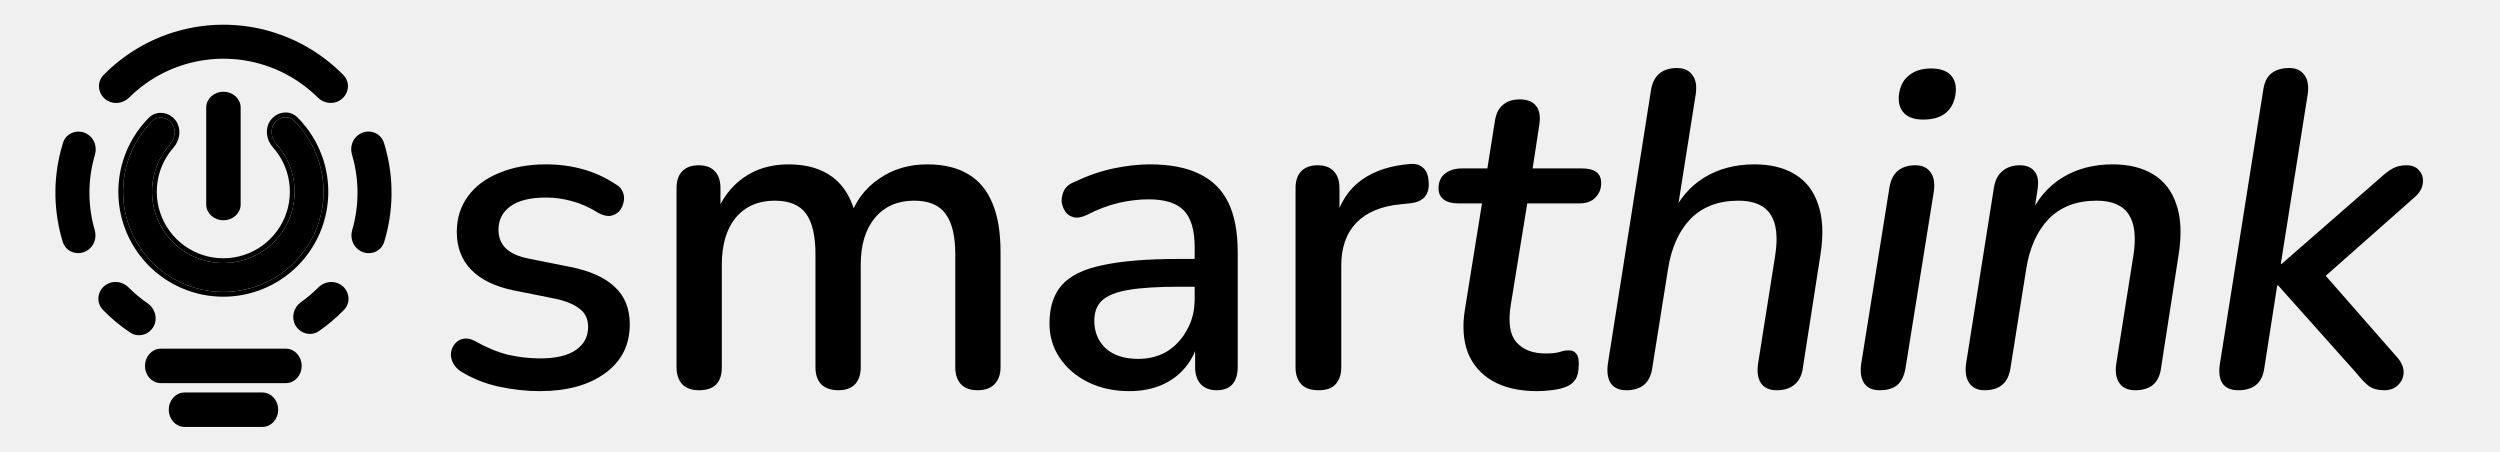
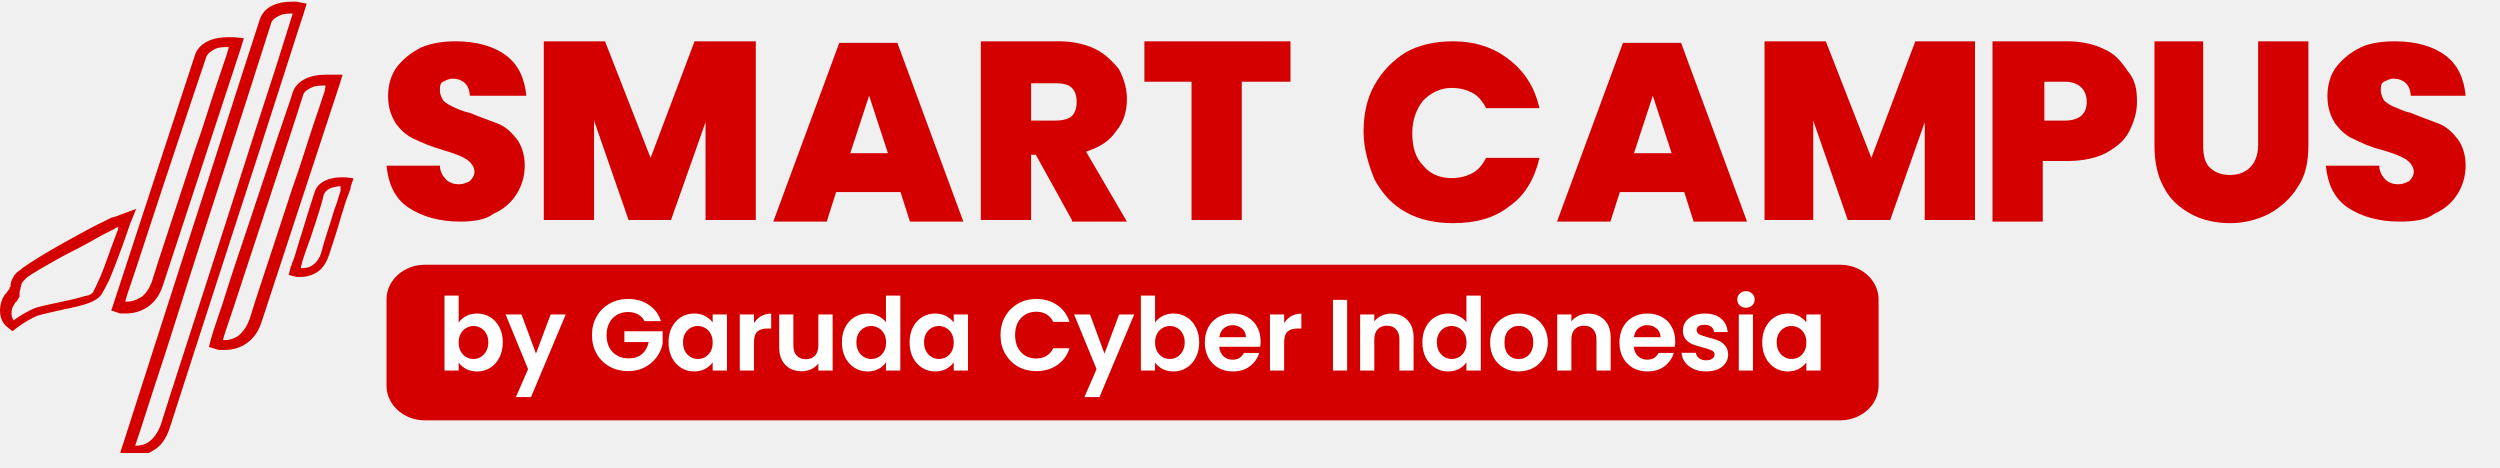
- <svg xmlns="http://www.w3.org/2000/svg" width="155" height="28" viewBox="0 0 155 28" fill="none">
-   <mask id="path-1-outside-1_18873_4055" maskUnits="userSpaceOnUse" x="7.059" y="6.1" width="14" height="13" fill="black">
-     <rect fill="white" x="7.059" y="6.1" width="14" height="13" />
-     <path d="M10.648 7.639C10.35 7.244 9.783 7.161 9.435 7.512C8.733 8.219 8.209 9.087 7.912 10.047C7.525 11.293 7.541 12.629 7.956 13.865C8.372 15.102 9.166 16.177 10.226 16.937C11.287 17.697 12.559 18.104 13.864 18.1C15.168 18.096 16.439 17.682 17.494 16.916C18.55 16.149 19.338 15.07 19.747 13.832C20.155 12.592 20.163 11.256 19.769 10.013C19.466 9.055 18.937 8.189 18.232 7.486C17.881 7.137 17.314 7.224 17.019 7.621V7.621C16.724 8.018 16.815 8.574 17.144 8.943C17.558 9.406 17.872 9.954 18.061 10.553C18.341 11.438 18.335 12.389 18.045 13.271C17.754 14.152 17.194 14.92 16.442 15.466C15.691 16.011 14.787 16.306 13.858 16.308C12.93 16.311 12.024 16.021 11.27 15.48C10.515 14.94 9.95 14.175 9.655 13.295C9.359 12.415 9.348 11.464 9.623 10.577C9.809 9.978 10.119 9.428 10.53 8.962C10.857 8.591 10.945 8.034 10.648 7.639V7.639Z" />
-   </mask>
-   <path d="M10.648 7.639C10.35 7.244 9.783 7.161 9.435 7.512C8.733 8.219 8.209 9.087 7.912 10.047C7.525 11.293 7.541 12.629 7.956 13.865C8.372 15.102 9.166 16.177 10.226 16.937C11.287 17.697 12.559 18.104 13.864 18.1C15.168 18.096 16.439 17.682 17.494 16.916C18.55 16.149 19.338 15.07 19.747 13.832C20.155 12.592 20.163 11.256 19.769 10.013C19.466 9.055 18.937 8.189 18.232 7.486C17.881 7.137 17.314 7.224 17.019 7.621V7.621C16.724 8.018 16.815 8.574 17.144 8.943C17.558 9.406 17.872 9.954 18.061 10.553C18.341 11.438 18.335 12.389 18.045 13.271C17.754 14.152 17.194 14.92 16.442 15.466C15.691 16.011 14.787 16.306 13.858 16.308C12.93 16.311 12.024 16.021 11.27 15.48C10.515 14.94 9.95 14.175 9.655 13.295C9.359 12.415 9.348 11.464 9.623 10.577C9.809 9.978 10.119 9.428 10.53 8.962C10.857 8.591 10.945 8.034 10.648 7.639V7.639Z" fill="black" />
-   <path d="M10.648 7.639C10.35 7.244 9.783 7.161 9.435 7.512C8.733 8.219 8.209 9.087 7.912 10.047C7.525 11.293 7.541 12.629 7.956 13.865C8.372 15.102 9.166 16.177 10.226 16.937C11.287 17.697 12.559 18.104 13.864 18.1C15.168 18.096 16.439 17.682 17.494 16.916C18.55 16.149 19.338 15.07 19.747 13.832C20.155 12.592 20.163 11.256 19.769 10.013C19.466 9.055 18.937 8.189 18.232 7.486C17.881 7.137 17.314 7.224 17.019 7.621V7.621C16.724 8.018 16.815 8.574 17.144 8.943C17.558 9.406 17.872 9.954 18.061 10.553C18.341 11.438 18.335 12.389 18.045 13.271C17.754 14.152 17.194 14.92 16.442 15.466C15.691 16.011 14.787 16.306 13.858 16.308C12.93 16.311 12.024 16.021 11.27 15.48C10.515 14.94 9.95 14.175 9.655 13.295C9.359 12.415 9.348 11.464 9.623 10.577C9.809 9.978 10.119 9.428 10.53 8.962C10.857 8.591 10.945 8.034 10.648 7.639V7.639Z" stroke="black" stroke-width="0.591" mask="url(#path-1-outside-1_18873_4055)" />
-   <path d="M17.724 23.606C18.201 23.606 18.558 23.177 18.558 22.686C18.558 22.195 18.201 21.766 17.724 21.766H9.969C9.493 21.766 9.136 22.195 9.136 22.686C9.136 23.177 9.493 23.606 9.969 23.606H17.724Z" fill="black" stroke="black" stroke-width="0.295" stroke-linecap="round" />
-   <path d="M16.267 26.322C16.744 26.322 17.101 25.893 17.101 25.402C17.101 24.911 16.744 24.482 16.267 24.482H11.444C10.967 24.482 10.61 24.911 10.61 25.402C10.61 25.893 10.967 26.322 11.444 26.322H16.267Z" fill="black" stroke="black" stroke-width="0.295" stroke-linecap="round" />
-   <path d="M12.933 12.677C12.933 13.153 13.362 13.51 13.853 13.51C14.344 13.51 14.773 13.153 14.773 12.677L14.773 6.668C14.773 6.192 14.344 5.834 13.853 5.834C13.362 5.834 12.933 6.192 12.933 6.668L12.933 12.677Z" fill="black" stroke="black" stroke-width="0.295" stroke-linecap="round" />
-   <path d="M18.452 20.112C18.703 20.542 19.265 20.699 19.687 20.408C20.242 20.025 20.756 19.59 21.223 19.11C21.627 18.694 21.493 18.033 21.008 17.753C20.624 17.531 20.147 17.62 19.843 17.925C19.506 18.263 19.14 18.572 18.749 18.85C18.351 19.132 18.198 19.677 18.452 20.112ZM23.68 14.949C24.247 13.094 24.278 11.11 23.76 9.228C23.73 9.117 23.698 9.008 23.664 8.898C23.494 8.355 22.866 8.151 22.389 8.427C21.997 8.653 21.839 9.124 21.964 9.544C21.98 9.599 21.996 9.654 22.011 9.709C22.427 11.223 22.412 12.816 21.977 14.312C21.855 14.732 22.014 15.2 22.404 15.425C22.883 15.702 23.514 15.496 23.68 14.949ZM21.182 4.751C20.831 4.394 20.453 4.062 20.05 3.757C18.244 2.392 16.038 1.661 13.775 1.679C11.511 1.697 9.317 2.462 7.533 3.855C7.176 4.133 6.84 4.434 6.526 4.754C6.118 5.169 6.25 5.833 6.737 6.114C7.12 6.335 7.595 6.247 7.899 5.945C8.135 5.712 8.385 5.491 8.649 5.285C10.118 4.138 11.925 3.508 13.789 3.493C15.653 3.478 17.469 4.08 18.956 5.204C19.258 5.432 19.543 5.679 19.809 5.943C20.114 6.245 20.589 6.333 20.971 6.112C21.458 5.831 21.59 5.166 21.182 4.751ZM5.665 9.837C5.69 9.74 5.717 9.643 5.746 9.547C5.87 9.126 5.712 8.655 5.321 8.429C4.844 8.154 4.215 8.358 4.046 8.901C3.996 9.061 3.951 9.222 3.909 9.384C3.435 11.22 3.48 13.145 4.029 14.946C4.196 15.493 4.827 15.699 5.305 15.423C5.696 15.197 5.854 14.73 5.732 14.31C5.311 12.858 5.284 11.313 5.665 9.837ZM6.485 19.107C6.99 19.627 7.55 20.093 8.157 20.498C8.583 20.782 9.143 20.617 9.387 20.183C9.634 19.744 9.472 19.202 9.07 18.926C8.637 18.629 8.234 18.293 7.865 17.923C7.561 17.618 7.084 17.529 6.7 17.75C6.215 18.03 6.082 18.692 6.485 19.107Z" fill="black" stroke="black" stroke-width="0.295" />
-   <path d="M33.462 24.25C32.647 24.25 31.804 24.157 30.934 23.972C30.082 23.787 29.294 23.472 28.572 23.028C28.331 22.861 28.165 22.676 28.072 22.472C27.979 22.268 27.942 22.064 27.961 21.861C27.998 21.638 28.081 21.453 28.211 21.305C28.359 21.138 28.535 21.036 28.739 20.999C28.961 20.962 29.192 21.009 29.433 21.138C30.156 21.546 30.85 21.833 31.517 22C32.184 22.148 32.841 22.222 33.49 22.222C34.471 22.222 35.212 22.046 35.712 21.694C36.212 21.342 36.463 20.87 36.463 20.277C36.463 19.795 36.296 19.425 35.962 19.166C35.629 18.888 35.129 18.675 34.462 18.527L31.823 17.999C30.674 17.758 29.804 17.332 29.211 16.721C28.618 16.109 28.322 15.332 28.322 14.387C28.322 13.535 28.553 12.794 29.017 12.164C29.48 11.534 30.128 11.053 30.961 10.719C31.795 10.367 32.758 10.191 33.851 10.191C34.666 10.191 35.435 10.293 36.157 10.497C36.879 10.701 37.546 11.007 38.157 11.414C38.398 11.544 38.556 11.72 38.63 11.942C38.704 12.146 38.713 12.349 38.657 12.553C38.62 12.757 38.528 12.942 38.38 13.109C38.231 13.257 38.046 13.35 37.824 13.387C37.62 13.405 37.389 13.35 37.129 13.22C36.574 12.868 36.018 12.618 35.462 12.47C34.925 12.322 34.388 12.248 33.851 12.248C32.869 12.248 32.128 12.433 31.628 12.803C31.147 13.155 30.906 13.637 30.906 14.248C30.906 14.711 31.054 15.091 31.35 15.387C31.647 15.683 32.11 15.896 32.739 16.026L35.379 16.554C36.583 16.795 37.49 17.202 38.102 17.776C38.731 18.351 39.046 19.129 39.046 20.11C39.046 21.388 38.537 22.398 37.518 23.139C36.5 23.88 35.148 24.25 33.462 24.25ZM43.336 24.195C42.891 24.195 42.548 24.074 42.307 23.833C42.067 23.574 41.946 23.222 41.946 22.777V11.664C41.946 11.201 42.067 10.849 42.307 10.608C42.548 10.367 42.882 10.247 43.308 10.247C43.752 10.247 44.086 10.367 44.308 10.608C44.549 10.849 44.669 11.201 44.669 11.664V13.942L44.364 13.331C44.734 12.349 45.308 11.581 46.086 11.025C46.864 10.469 47.799 10.191 48.892 10.191C50.022 10.191 50.939 10.46 51.643 10.997C52.347 11.534 52.828 12.359 53.088 13.47H52.699C53.05 12.451 53.653 11.655 54.505 11.081C55.357 10.488 56.347 10.191 57.477 10.191C58.515 10.191 59.367 10.395 60.033 10.803C60.7 11.192 61.2 11.794 61.534 12.609C61.867 13.405 62.034 14.415 62.034 15.637V22.777C62.034 23.222 61.904 23.574 61.645 23.833C61.404 24.074 61.062 24.195 60.617 24.195C60.172 24.195 59.83 24.074 59.589 23.833C59.348 23.574 59.228 23.222 59.228 22.777V15.776C59.228 14.628 59.024 13.785 58.617 13.248C58.227 12.711 57.579 12.442 56.672 12.442C55.653 12.442 54.847 12.794 54.255 13.498C53.662 14.202 53.365 15.174 53.365 16.415V22.777C53.365 23.222 53.245 23.574 53.004 23.833C52.763 24.074 52.421 24.195 51.976 24.195C51.532 24.195 51.18 24.074 50.92 23.833C50.68 23.574 50.559 23.222 50.559 22.777V15.776C50.559 14.628 50.365 13.785 49.976 13.248C49.587 12.711 48.939 12.442 48.031 12.442C47.012 12.442 46.206 12.794 45.614 13.498C45.04 14.202 44.752 15.174 44.752 16.415V22.777C44.752 23.722 44.28 24.195 43.336 24.195ZM70.014 24.25C69.069 24.25 68.217 24.065 67.458 23.694C66.717 23.324 66.133 22.824 65.707 22.194C65.281 21.564 65.068 20.851 65.068 20.055C65.068 19.055 65.318 18.267 65.818 17.693C66.337 17.1 67.18 16.684 68.347 16.443C69.532 16.183 71.125 16.054 73.125 16.054H74.431V17.776H73.153C71.82 17.776 70.764 17.841 69.986 17.971C69.208 18.101 68.652 18.323 68.319 18.638C68.004 18.934 67.847 19.351 67.847 19.888C67.847 20.592 68.087 21.166 68.569 21.611C69.05 22.037 69.717 22.25 70.569 22.25C71.255 22.25 71.857 22.092 72.375 21.777C72.894 21.444 73.301 20.999 73.598 20.444C73.913 19.888 74.07 19.249 74.07 18.527V15.332C74.07 14.276 73.848 13.516 73.403 13.053C72.959 12.59 72.227 12.359 71.208 12.359C70.616 12.359 69.995 12.433 69.347 12.581C68.717 12.729 68.06 12.979 67.374 13.331C67.059 13.479 66.791 13.526 66.569 13.47C66.346 13.414 66.17 13.294 66.041 13.109C65.911 12.905 65.837 12.692 65.818 12.47C65.818 12.229 65.874 11.998 65.985 11.775C66.115 11.553 66.328 11.386 66.624 11.275C67.439 10.886 68.245 10.608 69.041 10.442C69.838 10.275 70.588 10.191 71.292 10.191C72.533 10.191 73.551 10.386 74.348 10.775C75.163 11.164 75.765 11.757 76.154 12.553C76.543 13.35 76.737 14.378 76.737 15.637V22.777C76.737 23.222 76.626 23.574 76.404 23.833C76.182 24.074 75.858 24.195 75.431 24.195C75.024 24.195 74.7 24.074 74.459 23.833C74.218 23.574 74.098 23.222 74.098 22.777V20.972H74.348C74.2 21.657 73.922 22.25 73.514 22.75C73.125 23.231 72.635 23.602 72.042 23.861C71.449 24.12 70.773 24.25 70.014 24.25ZM81.741 24.195C81.278 24.195 80.926 24.074 80.686 23.833C80.445 23.574 80.324 23.222 80.324 22.777V11.664C80.324 11.201 80.445 10.849 80.686 10.608C80.926 10.367 81.26 10.247 81.686 10.247C82.13 10.247 82.464 10.367 82.686 10.608C82.927 10.849 83.047 11.201 83.047 11.664V13.692H82.769C83.066 12.581 83.612 11.738 84.409 11.164C85.205 10.59 86.224 10.256 87.465 10.164C87.798 10.145 88.058 10.229 88.243 10.414C88.447 10.599 88.558 10.886 88.576 11.275C88.613 11.664 88.53 11.979 88.326 12.22C88.122 12.442 87.808 12.572 87.382 12.609L86.854 12.664C85.65 12.775 84.733 13.155 84.103 13.803C83.473 14.452 83.158 15.341 83.158 16.471V22.777C83.158 23.222 83.038 23.574 82.797 23.833C82.575 24.074 82.223 24.195 81.741 24.195ZM95.301 24.25C94.19 24.25 93.264 24.037 92.523 23.611C91.8 23.185 91.291 22.592 90.995 21.833C90.717 21.073 90.661 20.184 90.828 19.166L91.884 12.609H90.383C90.013 12.609 89.717 12.525 89.494 12.359C89.291 12.192 89.189 11.97 89.189 11.692C89.189 11.284 89.318 10.979 89.578 10.775C89.856 10.553 90.207 10.442 90.633 10.442H92.217L92.689 7.469C92.763 7.024 92.93 6.7 93.19 6.496C93.449 6.274 93.791 6.163 94.218 6.163C94.699 6.163 95.042 6.302 95.246 6.58C95.449 6.839 95.514 7.219 95.44 7.719L95.023 10.442H98.079C98.468 10.442 98.765 10.516 98.969 10.664C99.172 10.812 99.274 11.044 99.274 11.358C99.274 11.71 99.154 12.007 98.913 12.248C98.691 12.488 98.367 12.609 97.941 12.609H94.69L93.662 18.943C93.495 19.999 93.616 20.759 94.023 21.222C94.431 21.685 95.032 21.916 95.829 21.916C96.181 21.916 96.459 21.888 96.662 21.833C96.885 21.759 97.079 21.722 97.246 21.722C97.468 21.722 97.626 21.787 97.718 21.916C97.829 22.027 97.885 22.231 97.885 22.527C97.885 23.028 97.802 23.38 97.635 23.583C97.487 23.787 97.264 23.935 96.968 24.028C96.764 24.102 96.496 24.157 96.162 24.195C95.847 24.232 95.56 24.25 95.301 24.25ZM100.831 24.195C100.386 24.195 100.062 24.046 99.858 23.75C99.673 23.454 99.618 23.046 99.692 22.527L102.359 5.607C102.433 5.144 102.6 4.802 102.859 4.579C103.137 4.338 103.507 4.218 103.97 4.218C104.396 4.218 104.711 4.357 104.915 4.635C105.137 4.913 105.211 5.311 105.137 5.83L103.942 13.387H103.637C104.1 12.349 104.767 11.562 105.637 11.025C106.526 10.469 107.573 10.191 108.777 10.191C109.777 10.191 110.611 10.395 111.277 10.803C111.963 11.21 112.444 11.831 112.722 12.664C113.018 13.498 113.065 14.554 112.861 15.832L111.777 22.805C111.722 23.25 111.555 23.593 111.277 23.833C111 24.074 110.629 24.195 110.166 24.195C109.721 24.195 109.397 24.056 109.194 23.778C108.99 23.481 108.925 23.074 108.999 22.555L110.055 15.887C110.24 14.72 110.147 13.859 109.777 13.303C109.407 12.729 108.74 12.442 107.777 12.442C106.536 12.442 105.545 12.822 104.804 13.581C104.081 14.341 103.618 15.378 103.415 16.693L102.442 22.805C102.312 23.731 101.775 24.195 100.831 24.195ZM116.533 24.195C116.107 24.195 115.792 24.056 115.589 23.778C115.385 23.481 115.32 23.074 115.394 22.555L117.144 11.636C117.219 11.173 117.385 10.831 117.645 10.608C117.922 10.367 118.293 10.247 118.756 10.247C119.182 10.247 119.497 10.395 119.701 10.692C119.904 10.97 119.969 11.368 119.895 11.886L118.145 22.805C118.071 23.268 117.904 23.62 117.645 23.861C117.385 24.083 117.015 24.195 116.533 24.195ZM119.228 7.413C118.71 7.413 118.321 7.284 118.061 7.024C117.802 6.765 117.691 6.404 117.728 5.941C117.783 5.385 117.987 4.968 118.339 4.69C118.691 4.394 119.154 4.246 119.728 4.246C120.265 4.246 120.664 4.375 120.923 4.635C121.182 4.894 121.293 5.255 121.256 5.718C121.201 6.274 120.997 6.7 120.645 6.996C120.312 7.274 119.839 7.413 119.228 7.413ZM123.039 24.195C122.613 24.195 122.298 24.046 122.095 23.75C121.891 23.454 121.826 23.046 121.9 22.527L123.623 11.636C123.697 11.173 123.873 10.831 124.15 10.608C124.428 10.367 124.79 10.247 125.234 10.247C125.642 10.247 125.947 10.377 126.151 10.636C126.355 10.895 126.41 11.284 126.318 11.803L126.012 13.859L125.845 13.387C126.308 12.349 126.975 11.562 127.846 11.025C128.735 10.469 129.781 10.191 130.985 10.191C131.985 10.191 132.819 10.395 133.486 10.803C134.171 11.21 134.653 11.831 134.931 12.664C135.227 13.498 135.273 14.554 135.069 15.832L133.986 22.805C133.93 23.268 133.764 23.62 133.486 23.861C133.208 24.083 132.838 24.195 132.374 24.195C131.93 24.195 131.606 24.046 131.402 23.75C131.198 23.454 131.133 23.055 131.208 22.555L132.263 15.887C132.449 14.72 132.356 13.859 131.985 13.303C131.615 12.729 130.948 12.442 129.985 12.442C128.744 12.442 127.753 12.822 127.012 13.581C126.29 14.341 125.827 15.378 125.623 16.693L124.651 22.805C124.521 23.731 123.984 24.195 123.039 24.195ZM138.769 24.195C138.325 24.195 138.001 24.056 137.797 23.778C137.612 23.5 137.556 23.102 137.63 22.583L140.325 5.552C140.399 5.089 140.566 4.755 140.825 4.551C141.103 4.329 141.474 4.218 141.937 4.218C142.363 4.218 142.678 4.366 142.881 4.663C143.085 4.94 143.15 5.339 143.076 5.857L141.409 16.36H141.464L147.549 11.053C147.845 10.775 148.114 10.571 148.355 10.442C148.596 10.312 148.873 10.247 149.188 10.247C149.559 10.247 149.827 10.358 149.994 10.581C150.179 10.784 150.253 11.044 150.216 11.358C150.179 11.673 150.013 11.96 149.716 12.22L143.493 17.721L143.548 16.36L148.66 22.194C148.92 22.509 149.04 22.824 149.022 23.139C149.003 23.435 148.883 23.685 148.66 23.889C148.457 24.093 148.179 24.195 147.827 24.195C147.438 24.195 147.123 24.111 146.882 23.944C146.66 23.778 146.401 23.509 146.104 23.139L141.242 17.693H141.187L140.381 22.861C140.251 23.75 139.714 24.195 138.769 24.195Z" fill="black" />
+ <svg xmlns="http://www.w3.org/2000/svg" width="155" height="29" viewBox="0 0 155 29" fill="none">
+   <g clip-path="url(#clip0_19540_18645)">
+     <path d="M18.394 0.105C18.333 0.105 18.333 0.105 18.333 0.105C18.271 0.105 18.209 0.105 18.085 0.105C17.096 0.105 16.354 0.472 16.107 1.206C16.045 1.389 15.674 2.551 15.118 4.264C14.562 5.977 13.82 8.301 13.016 10.809C10.605 18.21 7.762 27.141 7.638 27.508L7.453 28.058L8.009 28.242C8.009 28.242 8.071 28.242 8.133 28.242C8.194 28.242 8.318 28.242 8.442 28.242C8.689 28.242 9.122 28.181 9.493 27.936C9.925 27.691 10.296 27.263 10.544 26.468C10.791 25.673 12.584 20.168 14.438 14.418C16.602 7.812 18.765 0.961 18.827 0.839L19.012 0.227L18.394 0.105ZM17.9 1.634L17.034 4.386C16.293 6.65 15.303 9.708 14.314 12.828C12.336 19.006 10.235 25.428 9.987 26.284C9.802 26.835 9.493 27.202 9.245 27.385C8.998 27.569 8.689 27.63 8.504 27.63C8.442 27.63 8.442 27.63 8.38 27.63L8.689 26.713L9.616 23.838C10.42 21.452 11.409 18.21 12.46 14.968C14.562 8.485 16.663 1.94 16.787 1.512C16.849 1.206 17.096 1.083 17.343 0.961C17.591 0.839 17.9 0.839 18.085 0.839H18.147L17.9 1.634ZM21.362 10.993C21.3 10.993 21.3 10.993 21.238 11.054C21.238 11.054 21.238 11.054 21.238 11.115C21.3 11.115 21.362 11.115 21.362 11.115V10.993ZM7.453 13.317C7.329 13.378 7.144 13.439 6.896 13.5C6.649 13.623 6.402 13.745 6.031 13.929C5.413 14.234 4.671 14.663 3.991 15.03C2.569 15.825 1.827 16.314 1.395 16.62C1.209 16.803 1.024 16.865 0.962 16.987C0.9 17.048 0.838 17.109 0.838 17.17C0.715 17.354 0.653 17.538 0.653 17.721V17.782C0.591 17.782 0.591 17.843 0.591 17.843C0.591 17.904 0.591 17.966 0.529 17.966L0.406 18.149C0.406 18.149 0.406 18.21 0.344 18.21C0.282 18.271 0.22 18.394 0.158 18.516C-0.089 19.067 -0.089 19.862 0.467 20.29L0.776 20.535L1.086 20.29C1.518 19.984 2.013 19.678 2.384 19.556C2.816 19.434 3.373 19.311 3.929 19.189C4.547 19.067 5.042 18.944 5.413 18.822C5.784 18.7 6.093 18.516 6.278 18.271C6.402 18.088 6.587 17.721 6.773 17.354C6.958 16.926 7.144 16.436 7.329 15.947C7.7 14.968 8.009 14.051 8.071 13.867L8.442 12.95L7.453 13.317ZM7.267 14.357C7.144 14.724 6.958 15.152 6.773 15.702C6.587 16.192 6.402 16.742 6.216 17.17C6.031 17.599 5.845 17.966 5.784 18.088C5.784 18.149 5.722 18.149 5.66 18.21C5.598 18.271 5.475 18.333 5.351 18.333C5.104 18.394 4.733 18.516 4.424 18.577C4.238 18.639 4.053 18.639 3.867 18.7C3.311 18.822 2.693 18.944 2.26 19.067C1.766 19.25 1.271 19.556 0.838 19.862C0.776 19.739 0.715 19.617 0.715 19.495C0.715 19.311 0.715 19.128 0.838 18.944C0.9 18.883 0.9 18.761 1.024 18.7C1.086 18.577 1.147 18.516 1.209 18.394C1.209 18.149 1.209 18.027 1.271 17.904V17.843C1.333 17.66 1.333 17.538 1.456 17.415L1.518 17.354C1.58 17.293 1.642 17.232 1.704 17.17C1.889 17.048 2.075 16.926 2.384 16.742C2.94 16.436 3.62 16.008 4.362 15.641C5.104 15.274 5.845 14.846 6.402 14.54C6.773 14.357 7.144 14.173 7.329 14.051C7.329 14.173 7.329 14.234 7.267 14.357ZM14.5 2.307C14.438 2.307 14.438 2.307 14.5 2.307C14.438 2.307 14.376 2.307 14.376 2.307C14.314 2.307 14.253 2.307 14.129 2.307C13.14 2.307 12.336 2.674 12.089 3.408L7.082 18.7L6.896 19.25L7.453 19.434C7.453 19.434 7.515 19.434 7.576 19.434C7.638 19.434 7.762 19.434 7.885 19.434C8.133 19.434 8.565 19.372 8.998 19.128C9.431 18.883 9.864 18.455 10.111 17.66L14.933 2.98L15.118 2.368L14.5 2.307ZM14.067 3.347L13.573 4.815C13.14 6.038 12.645 7.751 12.027 9.463C10.915 12.889 9.678 16.559 9.431 17.415C9.245 17.966 8.936 18.333 8.689 18.455C8.38 18.639 8.133 18.7 7.885 18.7H7.762L7.885 18.271L8.442 16.62C8.875 15.274 9.493 13.439 10.111 11.543C10.729 9.708 11.347 7.812 11.842 6.344C12.336 4.876 12.707 3.775 12.769 3.591C12.831 3.347 13.078 3.163 13.325 3.041C13.573 2.918 13.882 2.918 14.129 2.918H14.191L14.067 3.347ZM20.496 4.631C20.434 4.631 20.434 4.631 20.496 4.631C20.434 4.631 20.434 4.631 20.434 4.631C20.372 4.631 20.311 4.631 20.187 4.631C19.198 4.631 18.394 4.998 18.147 5.732C18.085 5.977 17.714 7.017 17.22 8.485C16.725 9.953 16.107 11.849 15.489 13.684C14.871 15.519 14.253 17.354 13.82 18.761L13.264 20.412L13.078 21.024L12.954 21.513L13.573 21.697C13.573 21.697 13.634 21.697 13.696 21.697C13.758 21.697 13.882 21.697 14.005 21.697C14.253 21.697 14.685 21.636 15.118 21.391C15.551 21.146 15.983 20.718 16.231 19.923L21.052 5.243L21.238 4.631H20.496ZM20.125 5.671L19.631 7.139C19.198 8.362 18.703 10.075 18.085 11.788C16.973 15.213 15.736 18.883 15.489 19.739C15.303 20.29 14.994 20.657 14.747 20.84C14.438 21.024 14.191 21.085 13.944 21.085H13.82L13.944 20.657L14.5 19.006C14.933 17.66 15.551 15.825 16.169 13.929C17.405 10.197 18.642 6.405 18.765 5.977C18.827 5.671 19.074 5.549 19.322 5.426C19.569 5.304 19.878 5.304 20.125 5.304H20.187L20.125 5.671ZM21.423 10.993C21.362 10.993 21.362 10.993 21.423 10.993C21.3 10.993 21.238 10.993 21.176 10.993C20.372 10.993 19.693 11.298 19.507 11.91C19.384 12.277 19.012 13.439 18.703 14.479C18.518 15.03 18.394 15.519 18.271 15.886C18.209 16.069 18.147 16.253 18.085 16.375C18.085 16.436 18.085 16.498 18.023 16.498C18.023 16.498 18.023 16.498 18.023 16.559L17.9 17.048L18.394 17.17H18.456C18.518 17.17 18.58 17.17 18.703 17.17C18.889 17.17 19.26 17.109 19.569 16.926C19.94 16.742 20.249 16.314 20.434 15.702C20.682 14.968 20.991 13.99 21.238 13.133C21.362 12.705 21.485 12.338 21.609 12.032C21.671 11.91 21.671 11.788 21.733 11.727C21.733 11.665 21.733 11.665 21.733 11.604L21.918 11.054L21.423 10.993ZM21.114 11.849C20.991 12.155 20.929 12.522 20.743 12.95C20.496 13.806 20.125 14.846 19.94 15.58C19.816 16.069 19.569 16.314 19.384 16.436C19.136 16.62 18.889 16.62 18.703 16.62H18.642L18.765 16.131C18.889 15.764 19.074 15.213 19.26 14.724C19.631 13.623 20.002 12.461 20.063 12.094C20.125 11.91 20.249 11.788 20.496 11.665C20.682 11.604 20.929 11.543 21.114 11.543V11.849Z" fill="#D40000" />
+     <path d="M28.541 13.738C27.275 13.738 26.204 13.449 25.328 12.871C24.452 12.293 24.062 11.329 23.965 10.27H27.275C27.275 10.655 27.47 10.944 27.665 11.137C27.86 11.329 28.152 11.426 28.444 11.426C28.736 11.426 28.931 11.329 29.125 11.233C29.32 11.04 29.418 10.848 29.418 10.655C29.418 10.366 29.223 10.077 28.931 9.884C28.639 9.692 28.152 9.499 27.47 9.306C26.788 9.114 26.107 8.825 25.718 8.632C25.231 8.439 24.841 8.054 24.549 7.668C24.257 7.187 24.062 6.705 24.062 5.934C24.062 5.26 24.257 4.585 24.646 4.104C25.036 3.622 25.523 3.236 26.107 2.947C26.788 2.658 27.47 2.562 28.249 2.562C29.515 2.562 30.586 2.851 31.365 3.429C32.144 4.007 32.533 4.874 32.631 5.934H29.125C29.125 5.645 29.028 5.356 28.833 5.163C28.639 4.971 28.346 4.874 28.054 4.874C27.86 4.874 27.665 4.971 27.47 5.067C27.275 5.163 27.275 5.356 27.275 5.645C27.275 5.838 27.373 6.03 27.47 6.223C27.665 6.416 27.86 6.512 28.054 6.609C28.249 6.705 28.639 6.898 29.125 6.994C29.807 7.283 30.391 7.476 30.878 7.668C31.365 7.861 31.754 8.246 32.047 8.632C32.339 9.017 32.533 9.595 32.533 10.27C32.533 10.944 32.339 11.522 32.047 12.004C31.754 12.486 31.268 12.967 30.586 13.256C30.099 13.642 29.32 13.738 28.541 13.738Z" fill="#D40000" />
+     <path d="M46.859 2.562V13.642H43.744V7.572L41.602 13.642H38.973L36.831 7.476V13.642H33.715V2.562H37.512L40.336 9.788L43.063 2.562H46.859Z" fill="#D40000" />
+     <path d="M55.832 11.907H51.84L51.256 13.738H47.945L52.035 2.658H55.637L59.727 13.738H56.416L55.832 11.907ZM55.053 9.499L53.885 5.934L52.716 9.499H55.053Z" fill="#D40000" />
+     <path d="M66.46 13.642L64.221 9.595H63.928V13.642H60.812V2.562H65.681C66.557 2.562 67.336 2.755 67.921 3.044C68.504 3.333 68.992 3.814 69.381 4.296C69.673 4.874 69.868 5.452 69.868 6.127C69.868 6.898 69.673 7.572 69.186 8.15C68.796 8.728 68.213 9.114 67.336 9.403L69.868 13.738H66.46V13.642ZM63.928 7.476H65.486C65.876 7.476 66.265 7.379 66.46 7.187C66.654 6.994 66.752 6.705 66.752 6.319C66.752 5.934 66.654 5.645 66.46 5.452C66.265 5.26 65.973 5.163 65.486 5.163H63.928V7.476Z" fill="#D40000" />
+     <path d="M80.009 2.562V5.067H76.99V13.642H73.875V5.067H70.953V2.562H80.009Z" fill="#D40000" />
+     <path d="M84.543 8.15C84.543 7.09 84.738 6.127 85.225 5.26C85.711 4.393 86.393 3.718 87.172 3.236C88.048 2.755 89.022 2.562 90.093 2.562C91.456 2.562 92.625 2.947 93.598 3.718C94.572 4.489 95.156 5.452 95.448 6.705H92.138C91.943 6.319 91.651 5.934 91.261 5.741C90.872 5.549 90.483 5.452 89.996 5.452C89.314 5.452 88.73 5.741 88.243 6.223C87.853 6.705 87.561 7.379 87.561 8.246C87.561 9.114 87.756 9.788 88.243 10.27C88.632 10.751 89.217 11.04 89.996 11.04C90.483 11.04 90.872 10.944 91.261 10.751C91.651 10.559 91.943 10.173 92.138 9.788H95.448C95.156 11.04 94.572 12.1 93.598 12.775C92.625 13.546 91.456 13.835 90.093 13.835C89.022 13.835 88.048 13.642 87.172 13.16C86.296 12.678 85.711 12.004 85.225 11.137C84.835 10.173 84.543 9.21 84.543 8.15Z" fill="#D40000" />
+     <path d="M104.422 11.907H100.43L99.846 13.738H96.535L100.625 2.658H104.227L108.317 13.738H105.006L104.422 11.907ZM103.643 9.499L102.475 5.934L101.306 9.499H103.643Z" fill="#D40000" />
+     <path d="M122.45 2.562V13.642H119.334V7.572L117.192 13.642H114.563L112.421 7.476V13.642H109.402V2.562H113.2L116.024 9.788L118.75 2.562H122.45Z" fill="#D40000" />
+     <path d="M132.493 6.319C132.493 6.994 132.299 7.572 132.007 8.15C131.715 8.728 131.228 9.114 130.546 9.499C129.962 9.788 129.183 9.981 128.209 9.981H126.651V13.738H123.535V2.562H128.209C129.086 2.562 129.864 2.755 130.449 3.044C131.13 3.333 131.52 3.814 131.909 4.393C132.396 4.971 132.493 5.549 132.493 6.319ZM128.014 7.476C128.891 7.476 129.378 7.09 129.378 6.319C129.378 5.549 128.891 5.067 128.014 5.067H126.749V7.476H128.014Z" fill="#D40000" />
+     <path d="M136.597 2.562V9.017C136.597 9.595 136.694 10.077 136.986 10.366C137.278 10.655 137.668 10.848 138.252 10.848C138.836 10.848 139.226 10.655 139.518 10.366C139.81 10.077 140.005 9.595 140.005 9.017V2.562H143.12V9.017C143.12 10.077 142.926 10.944 142.439 11.618C142.049 12.293 141.368 12.871 140.686 13.256C139.907 13.642 139.128 13.835 138.252 13.835C137.376 13.835 136.499 13.642 135.818 13.256C135.136 12.871 134.552 12.389 134.162 11.618C133.773 10.944 133.578 10.077 133.578 9.017V2.562H136.597Z" fill="#D40000" />
+     <path d="M148.78 13.738C147.514 13.738 146.443 13.449 145.566 12.871C144.69 12.293 144.301 11.329 144.203 10.27H147.514C147.514 10.655 147.709 10.944 147.903 11.137C148.098 11.329 148.39 11.426 148.682 11.426C148.974 11.426 149.169 11.329 149.364 11.233C149.559 11.04 149.656 10.848 149.656 10.655C149.656 10.366 149.461 10.077 149.169 9.884C148.877 9.692 148.39 9.499 147.709 9.306C146.93 9.114 146.345 8.825 145.956 8.632C145.469 8.439 145.08 8.054 144.787 7.668C144.495 7.187 144.301 6.705 144.301 5.934C144.301 5.26 144.495 4.585 144.885 4.104C145.274 3.622 145.761 3.236 146.345 2.947C146.93 2.658 147.709 2.562 148.487 2.562C149.753 2.562 150.824 2.851 151.603 3.429C152.382 4.007 152.772 4.874 152.869 5.934H149.461C149.461 5.645 149.364 5.356 149.169 5.163C148.974 4.971 148.682 4.874 148.39 4.874C148.195 4.874 148.001 4.971 147.806 5.067C147.611 5.163 147.611 5.356 147.611 5.645C147.611 5.838 147.709 6.03 147.806 6.223C148.001 6.416 148.195 6.512 148.39 6.609C148.682 6.705 148.974 6.898 149.461 6.994C150.143 7.283 150.727 7.476 151.214 7.668C151.701 7.861 152.09 8.246 152.382 8.632C152.674 9.017 152.869 9.595 152.869 10.27C152.869 10.944 152.674 11.522 152.382 12.004C152.09 12.486 151.603 12.967 150.922 13.256C150.435 13.642 149.656 13.738 148.78 13.738Z" fill="#D40000" />
+     <path d="M26.337 16.415H114.099C115.403 16.415 116.471 17.379 116.471 18.558V23.917C116.471 25.096 115.403 26.06 114.099 26.06H26.337C25.032 26.06 23.965 25.096 23.965 23.917V18.558C23.965 17.379 25.032 16.415 26.337 16.415Z" fill="#D40000" />
+     <path d="M28.437 20.004C28.55 19.837 28.705 19.701 28.902 19.596C29.103 19.492 29.331 19.439 29.586 19.439C29.883 19.439 30.151 19.513 30.389 19.659C30.632 19.805 30.823 20.015 30.961 20.287C31.103 20.555 31.174 20.866 31.174 21.222C31.174 21.578 31.103 21.893 30.961 22.17C30.823 22.442 30.632 22.653 30.389 22.804C30.151 22.954 29.883 23.03 29.586 23.03C29.326 23.03 29.099 22.979 28.902 22.879C28.709 22.774 28.555 22.64 28.437 22.477V22.973H27.559V18.328H28.437V20.004ZM30.276 21.222C30.276 21.013 30.233 20.833 30.145 20.682C30.061 20.527 29.948 20.41 29.806 20.331C29.668 20.251 29.517 20.211 29.354 20.211C29.195 20.211 29.044 20.253 28.902 20.337C28.764 20.416 28.651 20.534 28.563 20.688C28.479 20.843 28.437 21.025 28.437 21.235C28.437 21.444 28.479 21.626 28.563 21.78C28.651 21.935 28.764 22.055 28.902 22.138C29.044 22.218 29.195 22.258 29.354 22.258C29.517 22.258 29.668 22.216 29.806 22.132C29.948 22.048 30.061 21.929 30.145 21.774C30.233 21.619 30.276 21.435 30.276 21.222Z" fill="white" />
+     <path d="M35.076 19.496L32.923 24.618H31.988L32.741 22.885L31.348 19.496H32.333L33.231 21.925L34.141 19.496H35.076Z" fill="white" />
+     <path d="M39.967 19.91C39.867 19.726 39.728 19.586 39.553 19.489C39.377 19.393 39.172 19.345 38.938 19.345C38.678 19.345 38.448 19.404 38.247 19.521C38.046 19.638 37.889 19.805 37.776 20.023C37.663 20.241 37.607 20.492 37.607 20.776C37.607 21.069 37.663 21.324 37.776 21.542C37.894 21.759 38.055 21.927 38.26 22.044C38.465 22.161 38.703 22.22 38.975 22.22C39.31 22.22 39.584 22.132 39.797 21.956C40.011 21.776 40.151 21.527 40.218 21.209H38.712V20.538H41.084V21.303C41.026 21.609 40.9 21.891 40.708 22.151C40.515 22.41 40.266 22.619 39.961 22.778C39.659 22.933 39.321 23.011 38.944 23.011C38.521 23.011 38.138 22.916 37.795 22.728C37.456 22.536 37.188 22.27 36.992 21.931C36.799 21.592 36.703 21.207 36.703 20.776C36.703 20.345 36.799 19.96 36.992 19.621C37.188 19.278 37.456 19.012 37.795 18.824C38.138 18.632 38.519 18.535 38.938 18.535C39.431 18.535 39.86 18.657 40.224 18.899C40.588 19.138 40.839 19.475 40.977 19.91H39.967Z" fill="white" />
+     <path d="M41.449 21.222C41.449 20.87 41.518 20.558 41.656 20.287C41.799 20.015 41.989 19.805 42.227 19.659C42.47 19.512 42.74 19.439 43.037 19.439C43.297 19.439 43.523 19.491 43.715 19.596C43.912 19.701 44.069 19.832 44.186 19.992V19.496H45.071V22.973H44.186V22.465C44.073 22.628 43.916 22.764 43.715 22.872C43.518 22.977 43.29 23.029 43.031 23.029C42.738 23.029 42.47 22.954 42.227 22.803C41.989 22.653 41.799 22.442 41.656 22.17C41.518 21.893 41.449 21.578 41.449 21.222ZM44.186 21.234C44.186 21.021 44.144 20.839 44.06 20.688C43.977 20.534 43.864 20.416 43.721 20.337C43.579 20.253 43.426 20.211 43.263 20.211C43.1 20.211 42.949 20.251 42.811 20.331C42.673 20.41 42.56 20.527 42.472 20.682C42.389 20.833 42.347 21.013 42.347 21.222C42.347 21.431 42.389 21.615 42.472 21.774C42.56 21.929 42.673 22.048 42.811 22.132C42.953 22.216 43.104 22.257 43.263 22.257C43.426 22.257 43.579 22.218 43.721 22.138C43.864 22.055 43.977 21.937 44.06 21.787C44.144 21.632 44.186 21.448 44.186 21.234Z" fill="white" />
+     <path d="M46.746 20.036C46.859 19.851 47.005 19.707 47.186 19.602C47.37 19.498 47.578 19.446 47.813 19.446V20.368H47.581C47.304 20.368 47.095 20.433 46.953 20.563C46.815 20.692 46.746 20.919 46.746 21.241V22.973H45.867V19.496H46.746V20.036Z" fill="white" />
+     <path d="M51.623 19.496V22.973H50.738V22.534C50.625 22.684 50.477 22.804 50.293 22.892C50.112 22.975 49.916 23.017 49.702 23.017C49.431 23.017 49.19 22.96 48.98 22.848C48.772 22.73 48.606 22.561 48.485 22.339C48.367 22.113 48.309 21.845 48.309 21.536V19.496H49.188V21.41C49.188 21.686 49.256 21.9 49.395 22.05C49.533 22.197 49.721 22.27 49.96 22.27C50.203 22.27 50.393 22.197 50.531 22.05C50.669 21.9 50.738 21.686 50.738 21.41V19.496H51.623Z" fill="white" />
+     <path d="M52.199 21.222C52.199 20.87 52.268 20.559 52.406 20.287C52.548 20.015 52.741 19.805 52.983 19.659C53.226 19.513 53.496 19.439 53.793 19.439C54.019 19.439 54.235 19.49 54.439 19.59C54.645 19.686 54.808 19.816 54.929 19.979V18.328H55.82V22.973H54.929V22.458C54.82 22.63 54.668 22.768 54.471 22.873C54.275 22.977 54.047 23.03 53.787 23.03C53.494 23.03 53.226 22.954 52.983 22.804C52.741 22.653 52.548 22.442 52.406 22.17C52.268 21.893 52.199 21.578 52.199 21.222ZM54.936 21.235C54.936 21.021 54.894 20.839 54.81 20.688C54.726 20.534 54.614 20.416 54.471 20.337C54.329 20.253 54.176 20.211 54.013 20.211C53.85 20.211 53.699 20.251 53.561 20.331C53.423 20.41 53.31 20.527 53.222 20.682C53.139 20.833 53.097 21.013 53.097 21.222C53.097 21.431 53.139 21.615 53.222 21.774C53.31 21.929 53.423 22.048 53.561 22.132C53.703 22.216 53.854 22.258 54.013 22.258C54.176 22.258 54.329 22.218 54.471 22.138C54.614 22.055 54.726 21.938 54.81 21.787C54.894 21.632 54.936 21.448 54.936 21.235Z" fill="white" />
+     <path d="M56.395 21.222C56.395 20.87 56.463 20.558 56.602 20.287C56.744 20.015 56.935 19.805 57.173 19.659C57.415 19.512 57.686 19.439 57.982 19.439C58.242 19.439 58.468 19.491 58.66 19.596C58.857 19.701 59.014 19.832 59.131 19.992V19.496H60.016V22.973H59.131V22.465C59.018 22.628 58.861 22.764 58.66 22.872C58.463 22.977 58.236 23.029 57.977 23.029C57.683 23.029 57.415 22.954 57.173 22.803C56.935 22.653 56.744 22.442 56.602 22.17C56.463 21.893 56.395 21.578 56.395 21.222ZM59.131 21.234C59.131 21.021 59.089 20.839 59.006 20.688C58.922 20.534 58.809 20.416 58.667 20.337C58.524 20.253 58.371 20.211 58.209 20.211C58.045 20.211 57.894 20.251 57.756 20.331C57.618 20.41 57.505 20.527 57.417 20.682C57.334 20.833 57.292 21.013 57.292 21.222C57.292 21.431 57.334 21.615 57.417 21.774C57.505 21.929 57.618 22.048 57.756 22.132C57.899 22.216 58.049 22.257 58.209 22.257C58.371 22.257 58.524 22.218 58.667 22.138C58.809 22.055 58.922 21.937 59.006 21.787C59.089 21.632 59.131 21.448 59.131 21.234Z" fill="white" />
+     <path d="M62.031 20.776C62.031 20.345 62.127 19.96 62.32 19.621C62.517 19.278 62.782 19.012 63.117 18.824C63.456 18.632 63.835 18.535 64.253 18.535C64.743 18.535 65.172 18.661 65.54 18.912C65.909 19.163 66.165 19.51 66.312 19.954H65.301C65.201 19.745 65.058 19.588 64.874 19.483C64.695 19.378 64.486 19.326 64.247 19.326C63.992 19.326 63.764 19.387 63.563 19.508C63.366 19.625 63.211 19.793 63.099 20.01C62.99 20.228 62.935 20.483 62.935 20.776C62.935 21.065 62.99 21.32 63.099 21.542C63.211 21.759 63.366 21.929 63.563 22.05C63.764 22.167 63.992 22.226 64.247 22.226C64.486 22.226 64.695 22.174 64.874 22.069C65.058 21.96 65.201 21.801 65.301 21.592H66.312C66.165 22.04 65.909 22.389 65.54 22.64C65.176 22.887 64.747 23.011 64.253 23.011C63.835 23.011 63.456 22.916 63.117 22.728C62.782 22.536 62.517 22.27 62.32 21.931C62.127 21.592 62.031 21.207 62.031 20.776Z" fill="white" />
+     <path d="M70.322 19.496L68.169 24.618H67.234L67.987 22.885L66.594 19.496H67.579L68.477 21.925L69.387 19.496H70.322Z" fill="white" />
+     <path d="M71.614 20.004C71.726 19.837 71.881 19.701 72.078 19.596C72.279 19.492 72.507 19.439 72.761 19.439C73.059 19.439 73.327 19.513 73.566 19.659C73.808 19.805 73.998 20.015 74.137 20.287C74.279 20.555 74.35 20.866 74.35 21.222C74.35 21.578 74.279 21.893 74.137 22.17C73.998 22.442 73.808 22.653 73.566 22.804C73.327 22.954 73.059 23.03 72.761 23.03C72.502 23.03 72.275 22.979 72.078 22.879C71.885 22.774 71.73 22.64 71.614 22.477V22.973H70.734V18.328H71.614V20.004ZM73.452 21.222C73.452 21.013 73.409 20.833 73.321 20.682C73.237 20.527 73.124 20.41 72.982 20.331C72.844 20.251 72.693 20.211 72.529 20.211C72.371 20.211 72.22 20.253 72.078 20.337C71.94 20.416 71.826 20.534 71.739 20.688C71.655 20.843 71.614 21.025 71.614 21.235C71.614 21.444 71.655 21.626 71.739 21.78C71.826 21.935 71.94 22.055 72.078 22.138C72.22 22.218 72.371 22.258 72.529 22.258C72.693 22.258 72.844 22.216 72.982 22.132C73.124 22.048 73.237 21.929 73.321 21.774C73.409 21.619 73.452 21.435 73.452 21.222Z" fill="white" />
+     <path d="M78.157 21.159C78.157 21.285 78.15 21.398 78.133 21.498H75.59C75.612 21.749 75.699 21.946 75.854 22.088C76.009 22.23 76.2 22.301 76.425 22.301C76.752 22.301 76.984 22.161 77.122 21.881H78.07C77.969 22.216 77.777 22.492 77.492 22.709C77.208 22.923 76.859 23.029 76.444 23.029C76.11 23.029 75.808 22.956 75.541 22.81C75.277 22.659 75.069 22.448 74.919 22.176C74.773 21.904 74.699 21.59 74.699 21.234C74.699 20.875 74.773 20.558 74.919 20.287C75.066 20.015 75.27 19.805 75.534 19.659C75.798 19.512 76.101 19.439 76.444 19.439C76.775 19.439 77.07 19.51 77.329 19.653C77.593 19.795 77.796 19.998 77.938 20.262C78.085 20.521 78.157 20.82 78.157 21.159ZM77.248 20.908C77.244 20.682 77.162 20.502 77.003 20.368C76.844 20.23 76.649 20.161 76.419 20.161C76.202 20.161 76.017 20.228 75.867 20.362C75.721 20.492 75.631 20.674 75.597 20.908H77.248Z" fill="white" />
+     <path d="M79.617 20.036C79.73 19.851 79.876 19.707 80.056 19.602C80.24 19.498 80.45 19.446 80.684 19.446V20.368H80.452C80.176 20.368 79.966 20.433 79.824 20.563C79.686 20.692 79.617 20.919 79.617 21.241V22.973H78.738V19.496H79.617V20.036Z" fill="white" />
+     <path d="M83.523 18.592V22.973H82.644V18.592H83.523Z" fill="white" />
+     <path d="M86.255 19.446C86.669 19.446 87.004 19.577 87.259 19.841C87.515 20.1 87.642 20.464 87.642 20.933V22.973H86.764V21.052C86.764 20.776 86.694 20.565 86.556 20.418C86.418 20.268 86.23 20.192 85.992 20.192C85.749 20.192 85.556 20.268 85.414 20.418C85.276 20.565 85.207 20.776 85.207 21.052V22.973H84.328V19.496H85.207V19.929C85.324 19.778 85.473 19.661 85.652 19.577C85.836 19.489 86.037 19.446 86.255 19.446Z" fill="white" />
+     <path d="M88.188 21.222C88.188 20.87 88.256 20.559 88.395 20.287C88.537 20.015 88.73 19.805 88.972 19.659C89.215 19.513 89.485 19.439 89.781 19.439C90.008 19.439 90.223 19.49 90.428 19.59C90.633 19.686 90.796 19.816 90.918 19.979V18.328H91.809V22.973H90.918V22.458C90.809 22.63 90.656 22.768 90.46 22.873C90.263 22.977 90.035 23.03 89.775 23.03C89.483 23.03 89.215 22.954 88.972 22.804C88.73 22.653 88.537 22.442 88.395 22.17C88.256 21.893 88.188 21.578 88.188 21.222ZM90.924 21.235C90.924 21.021 90.882 20.839 90.799 20.688C90.715 20.534 90.602 20.416 90.46 20.337C90.317 20.253 90.164 20.211 90.002 20.211C89.838 20.211 89.687 20.251 89.549 20.331C89.411 20.41 89.299 20.527 89.21 20.682C89.127 20.833 89.085 21.013 89.085 21.222C89.085 21.431 89.127 21.615 89.21 21.774C89.299 21.929 89.411 22.048 89.549 22.132C89.692 22.216 89.842 22.258 90.002 22.258C90.164 22.258 90.317 22.218 90.46 22.138C90.602 22.055 90.715 21.938 90.799 21.787C90.882 21.632 90.924 21.448 90.924 21.235Z" fill="white" />
+     <path d="M94.151 23.029C93.816 23.029 93.514 22.956 93.247 22.81C92.979 22.659 92.767 22.448 92.612 22.176C92.462 21.904 92.387 21.59 92.387 21.234C92.387 20.879 92.464 20.565 92.619 20.293C92.778 20.021 92.993 19.812 93.266 19.665C93.538 19.515 93.841 19.439 94.175 19.439C94.51 19.439 94.814 19.515 95.086 19.665C95.357 19.812 95.571 20.021 95.726 20.293C95.885 20.565 95.965 20.879 95.965 21.234C95.965 21.59 95.883 21.904 95.72 22.176C95.561 22.448 95.343 22.659 95.067 22.81C94.795 22.956 94.49 23.029 94.151 23.029ZM94.151 22.264C94.31 22.264 94.458 22.226 94.597 22.151C94.739 22.071 94.851 21.954 94.935 21.799C95.019 21.644 95.061 21.456 95.061 21.234C95.061 20.904 94.973 20.651 94.797 20.475C94.626 20.295 94.414 20.205 94.163 20.205C93.912 20.205 93.7 20.295 93.529 20.475C93.362 20.651 93.278 20.904 93.278 21.234C93.278 21.565 93.36 21.82 93.523 22C93.691 22.176 93.899 22.264 94.151 22.264Z" fill="white" />
+     <path d="M98.474 19.446C98.888 19.446 99.222 19.577 99.478 19.841C99.733 20.1 99.861 20.464 99.861 20.933V22.973H98.982V21.052C98.982 20.776 98.913 20.565 98.775 20.418C98.637 20.268 98.449 20.192 98.21 20.192C97.967 20.192 97.775 20.268 97.633 20.418C97.495 20.565 97.425 20.776 97.425 21.052V22.973H96.547V19.496H97.425V19.929C97.543 19.778 97.691 19.661 97.871 19.577C98.055 19.489 98.256 19.446 98.474 19.446Z" fill="white" />
+     <path d="M103.865 21.159C103.865 21.285 103.856 21.398 103.839 21.498H101.297C101.318 21.749 101.406 21.946 101.561 22.088C101.716 22.23 101.906 22.301 102.132 22.301C102.458 22.301 102.69 22.161 102.828 21.881H103.776C103.676 22.216 103.484 22.492 103.199 22.709C102.915 22.923 102.565 23.029 102.151 23.029C101.816 23.029 101.515 22.956 101.247 22.81C100.983 22.659 100.776 22.448 100.626 22.176C100.479 21.904 100.406 21.59 100.406 21.234C100.406 20.875 100.479 20.558 100.626 20.287C100.772 20.015 100.977 19.805 101.241 19.659C101.504 19.512 101.808 19.439 102.151 19.439C102.482 19.439 102.777 19.51 103.036 19.653C103.3 19.795 103.502 19.998 103.644 20.262C103.791 20.521 103.865 20.82 103.865 21.159ZM102.954 20.908C102.95 20.682 102.869 20.502 102.709 20.368C102.55 20.23 102.356 20.161 102.126 20.161C101.908 20.161 101.724 20.228 101.573 20.362C101.427 20.492 101.337 20.674 101.304 20.908H102.954Z" fill="white" />
+     <path d="M105.777 23.029C105.492 23.029 105.237 22.979 105.011 22.879C104.785 22.774 104.605 22.634 104.472 22.458C104.341 22.282 104.271 22.088 104.258 21.875H105.143C105.16 22.009 105.225 22.119 105.337 22.207C105.455 22.295 105.599 22.339 105.77 22.339C105.938 22.339 106.068 22.305 106.16 22.239C106.256 22.172 106.304 22.086 106.304 21.981C106.304 21.868 106.245 21.785 106.129 21.73C106.015 21.672 105.833 21.609 105.582 21.542C105.323 21.479 105.109 21.414 104.942 21.347C104.779 21.28 104.636 21.178 104.515 21.04C104.398 20.902 104.339 20.715 104.339 20.481C104.339 20.289 104.394 20.113 104.503 19.954C104.616 19.795 104.775 19.669 104.98 19.577C105.189 19.485 105.433 19.439 105.714 19.439C106.129 19.439 106.459 19.544 106.705 19.753C106.952 19.958 107.088 20.236 107.114 20.588H106.273C106.26 20.45 106.201 20.341 106.097 20.262C105.996 20.178 105.86 20.136 105.689 20.136C105.53 20.136 105.407 20.165 105.319 20.224C105.235 20.282 105.193 20.364 105.193 20.469C105.193 20.586 105.252 20.676 105.369 20.738C105.486 20.797 105.668 20.858 105.915 20.921C106.166 20.983 106.373 21.048 106.536 21.115C106.7 21.182 106.84 21.287 106.957 21.429C107.078 21.567 107.141 21.751 107.145 21.981C107.145 22.182 107.088 22.362 106.976 22.521C106.867 22.68 106.708 22.806 106.499 22.898C106.293 22.985 106.053 23.029 105.777 23.029Z" fill="white" />
+     <path d="M108.25 19.081C108.096 19.081 107.966 19.033 107.861 18.937C107.761 18.837 107.711 18.713 107.711 18.567C107.711 18.42 107.761 18.299 107.861 18.203C107.966 18.102 108.096 18.052 108.25 18.052C108.405 18.052 108.533 18.102 108.633 18.203C108.738 18.299 108.79 18.42 108.79 18.567C108.79 18.713 108.738 18.837 108.633 18.937C108.533 19.033 108.405 19.081 108.25 19.081ZM108.683 19.496V22.973H107.805V19.496H108.683Z" fill="white" />
+     <path d="M109.258 21.222C109.258 20.87 109.326 20.558 109.464 20.287C109.607 20.015 109.797 19.805 110.036 19.659C110.278 19.512 110.549 19.439 110.845 19.439C111.105 19.439 111.331 19.491 111.523 19.596C111.72 19.701 111.877 19.832 111.994 19.992V19.496H112.879V22.973H111.994V22.465C111.882 22.628 111.724 22.764 111.523 22.872C111.327 22.977 111.099 23.029 110.839 23.029C110.547 23.029 110.278 22.954 110.036 22.803C109.797 22.653 109.607 22.442 109.464 22.17C109.326 21.893 109.258 21.578 109.258 21.222ZM111.994 21.234C111.994 21.021 111.952 20.839 111.869 20.688C111.785 20.534 111.672 20.416 111.53 20.337C111.388 20.253 111.235 20.211 111.072 20.211C110.908 20.211 110.758 20.251 110.62 20.331C110.482 20.41 110.368 20.527 110.281 20.682C110.197 20.833 110.155 21.013 110.155 21.222C110.155 21.431 110.197 21.615 110.281 21.774C110.368 21.929 110.482 22.048 110.62 22.132C110.762 22.216 110.913 22.257 111.072 22.257C111.235 22.257 111.388 22.218 111.53 22.138C111.672 22.055 111.785 21.937 111.869 21.787C111.952 21.632 111.994 21.448 111.994 21.234Z" fill="white" />
+   </g>
+   <defs>
+     <clipPath id="clip0_19540_18645">
+       <rect width="155" height="28" fill="white" transform="translate(0 0.0866699)" />
+     </clipPath>
+   </defs>
</svg>
